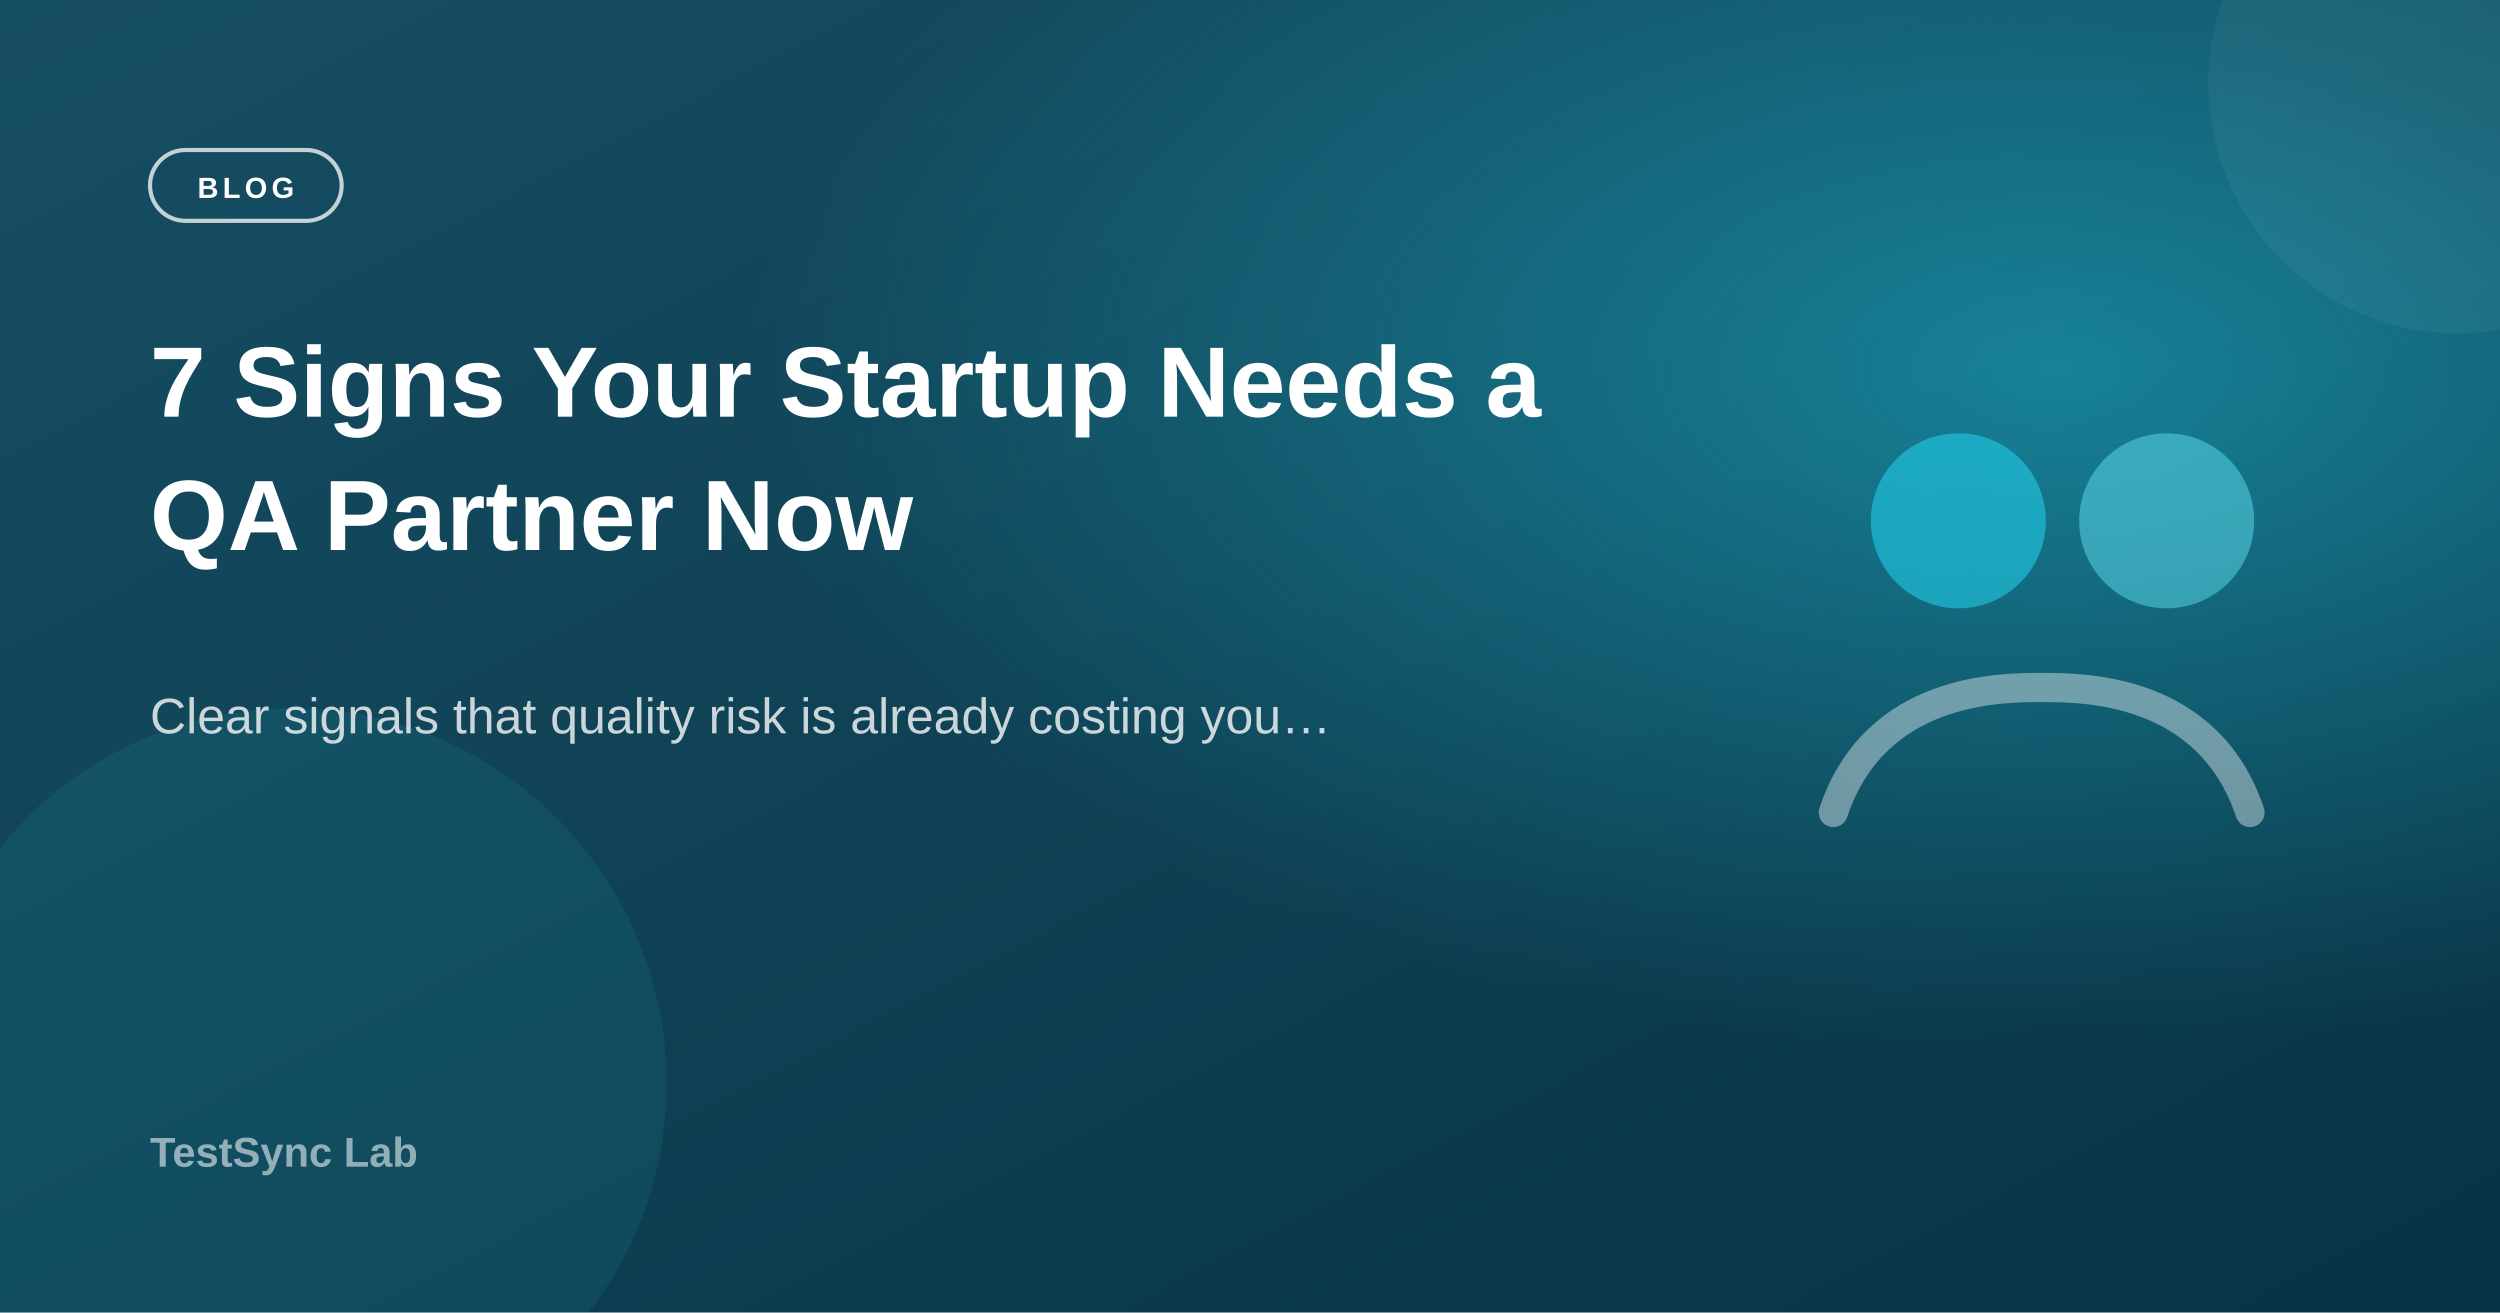
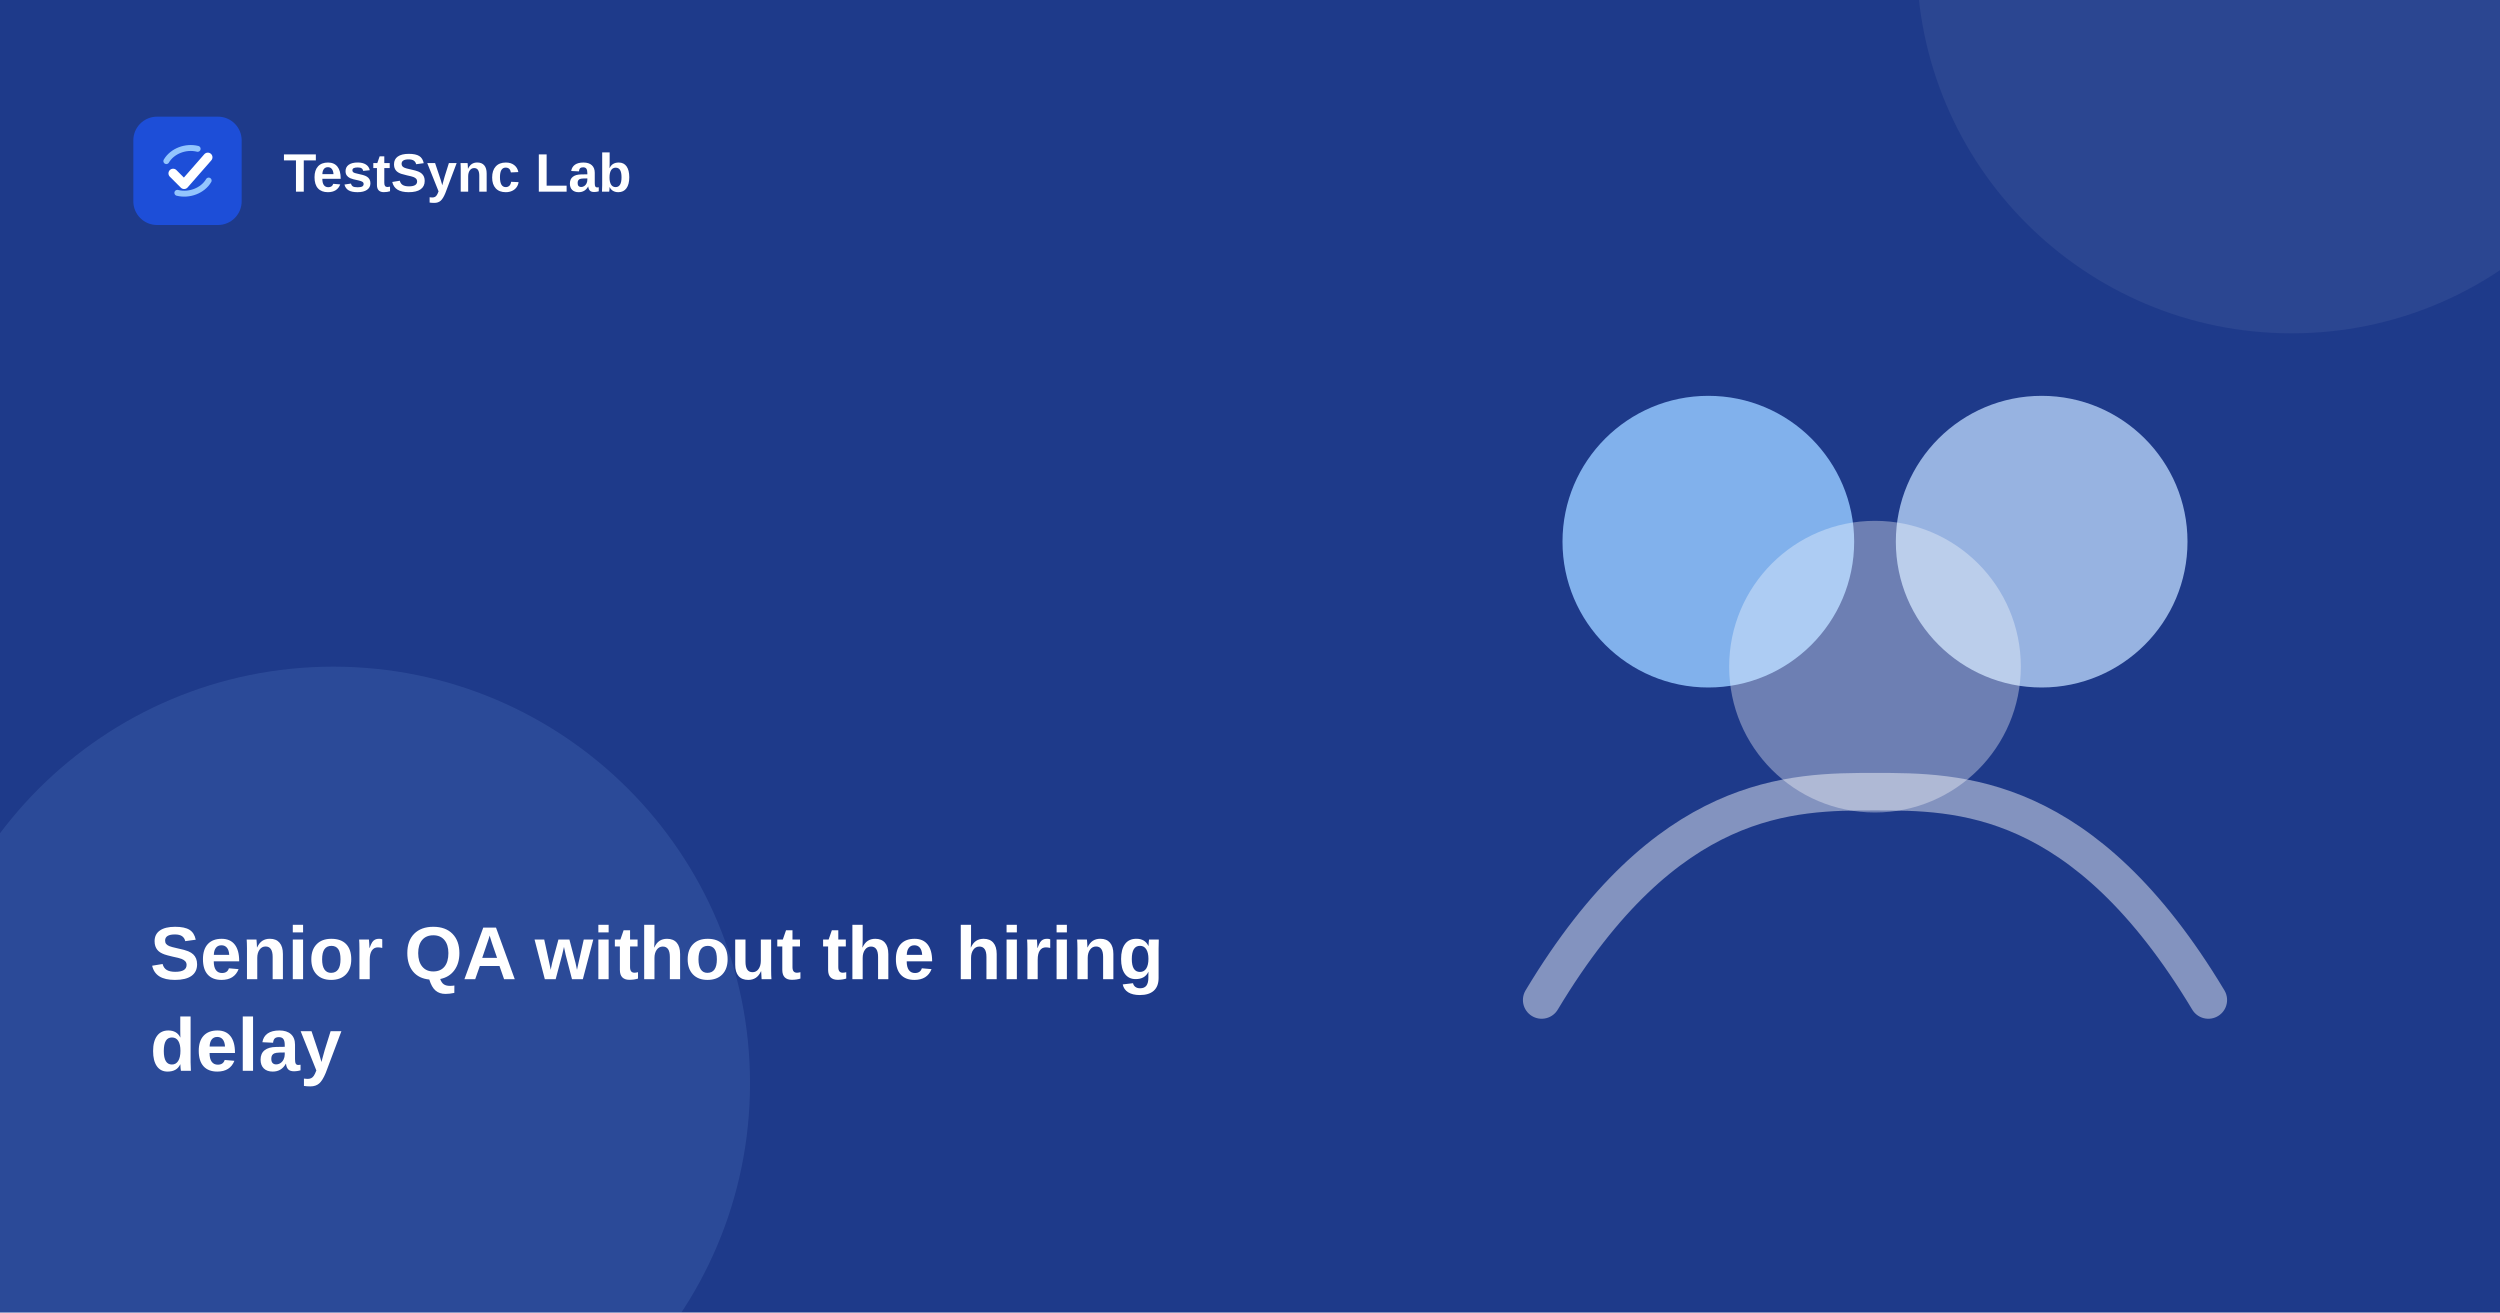
<svg xmlns="http://www.w3.org/2000/svg" width="1200" height="630" viewBox="0 0 1200 630" role="img" aria-label="7 Signs Your Startup Needs a QA Partner Now">
-   <defs>
-     <linearGradient id="g" x1="0" y1="0" x2="1" y2="1">
-       <stop offset="0%" stop-color="#164E63" />
-       <stop offset="100%" stop-color="#083344" />
-     </linearGradient>
-     <radialGradient id="glow" cx="82%" cy="28%" r="52%">
-       <stop offset="0%" stop-color="#22D3EE" stop-opacity="0.45" />
-       <stop offset="100%" stop-color="#22D3EE" stop-opacity="0" />
-     </radialGradient>
-   </defs>
-   <rect width="1200" height="630" fill="url(#g)" />
-   <rect width="1200" height="630" fill="url(#glow)" />
-   <circle cx="140" cy="520" r="180" fill="#22D3EE" opacity="0.08" />
-   <circle cx="1180" cy="40" r="120" fill="#fff" opacity="0.05" />
-   <rect x="72" y="72" width="92" height="34" rx="17" fill="none" stroke="#fff" stroke-width="2" opacity="0.75" />
-   <text x="118" y="95" text-anchor="middle" fill="#fff" font-family="Arial, Helvetica, sans-serif" font-size="14" font-weight="700" letter-spacing="2">BLOG</text>
-   <text x="72" y="200" fill="#fff" font-family="Arial, Helvetica, sans-serif" font-size="48" font-weight="800">7 Signs Your Startup Needs a</text>
-   <text x="72" y="264" fill="#fff" font-family="Arial, Helvetica, sans-serif" font-size="48" font-weight="800">QA Partner Now</text>
-   <text x="72" y="352" fill="#fff" font-family="Arial, Helvetica, sans-serif" font-size="24" font-weight="500" opacity="0.78">Clear signals that quality risk is already costing you…</text>
-   <text x="72" y="560" fill="#fff" font-family="Arial, Helvetica, sans-serif" font-size="20" font-weight="600" opacity="0.55">TestSync Lab</text>
-   <circle cx="940" cy="250" r="42" fill="#22D3EE" opacity="0.55" />
-   <circle cx="1040" cy="250" r="42" fill="#67E8F9" opacity="0.45" />
-   <path d="M880 390c20-60 80-60 100-60s80 0 100 60" fill="none" stroke="#fff" stroke-width="14" stroke-linecap="round" opacity="0.4" />
+   <rect width="1200" height="630" fill="#1E3A8A" />
+   <circle cx="160" cy="520" r="200" fill="#93C5FD" opacity="0.12" />
+   <circle cx="1100" cy="-20" r="180" fill="#FFFFFF" opacity="0.06" />
+   <g transform="translate(64 56) scale(0.1015625)">
+     <rect width="512" height="512" rx="112" fill="#1D4ED8" />
+     <path d="M156 210c28-48 92-72 148-58" fill="none" stroke="#93C5FD" stroke-width="28" stroke-linecap="round" />
+     <path d="M356 302c-28 48-92 72-148 58" fill="none" stroke="#93C5FD" stroke-width="28" stroke-linecap="round" />
+     <path d="M188 268l52 52 112-128" fill="none" stroke="#FFFFFF" stroke-width="44" stroke-linecap="round" stroke-linejoin="round" />
+   </g>
+   <text x="136" y="92" fill="#FFFFFF" font-family="Arial, Helvetica, sans-serif" font-size="26" font-weight="700">TestSync Lab</text>
+   <g transform="translate(680 120)">
+     <circle cx="140" cy="140" r="70" fill="#93C5FD" opacity="0.85" />
+     <circle cx="300" cy="140" r="70" fill="#BFDBFE" opacity="0.75" />
+     <circle cx="220" cy="200" r="70" fill="#FFFFFF" opacity="0.35" />
+     <path d="M60 360 C120 260, 180 260, 220 260 S320 260, 380 360" fill="none" stroke="#FFFFFF" stroke-width="18" stroke-linecap="round" opacity="0.45" />
+   </g>
+   <text x="72" y="470" fill="#FFFFFF" font-family="Arial, Helvetica, sans-serif" font-size="36" font-weight="800">Senior QA without the hiring</text>
+   <text x="72" y="514" fill="#FFFFFF" font-family="Arial, Helvetica, sans-serif" font-size="36" font-weight="800">delay</text>
</svg>
